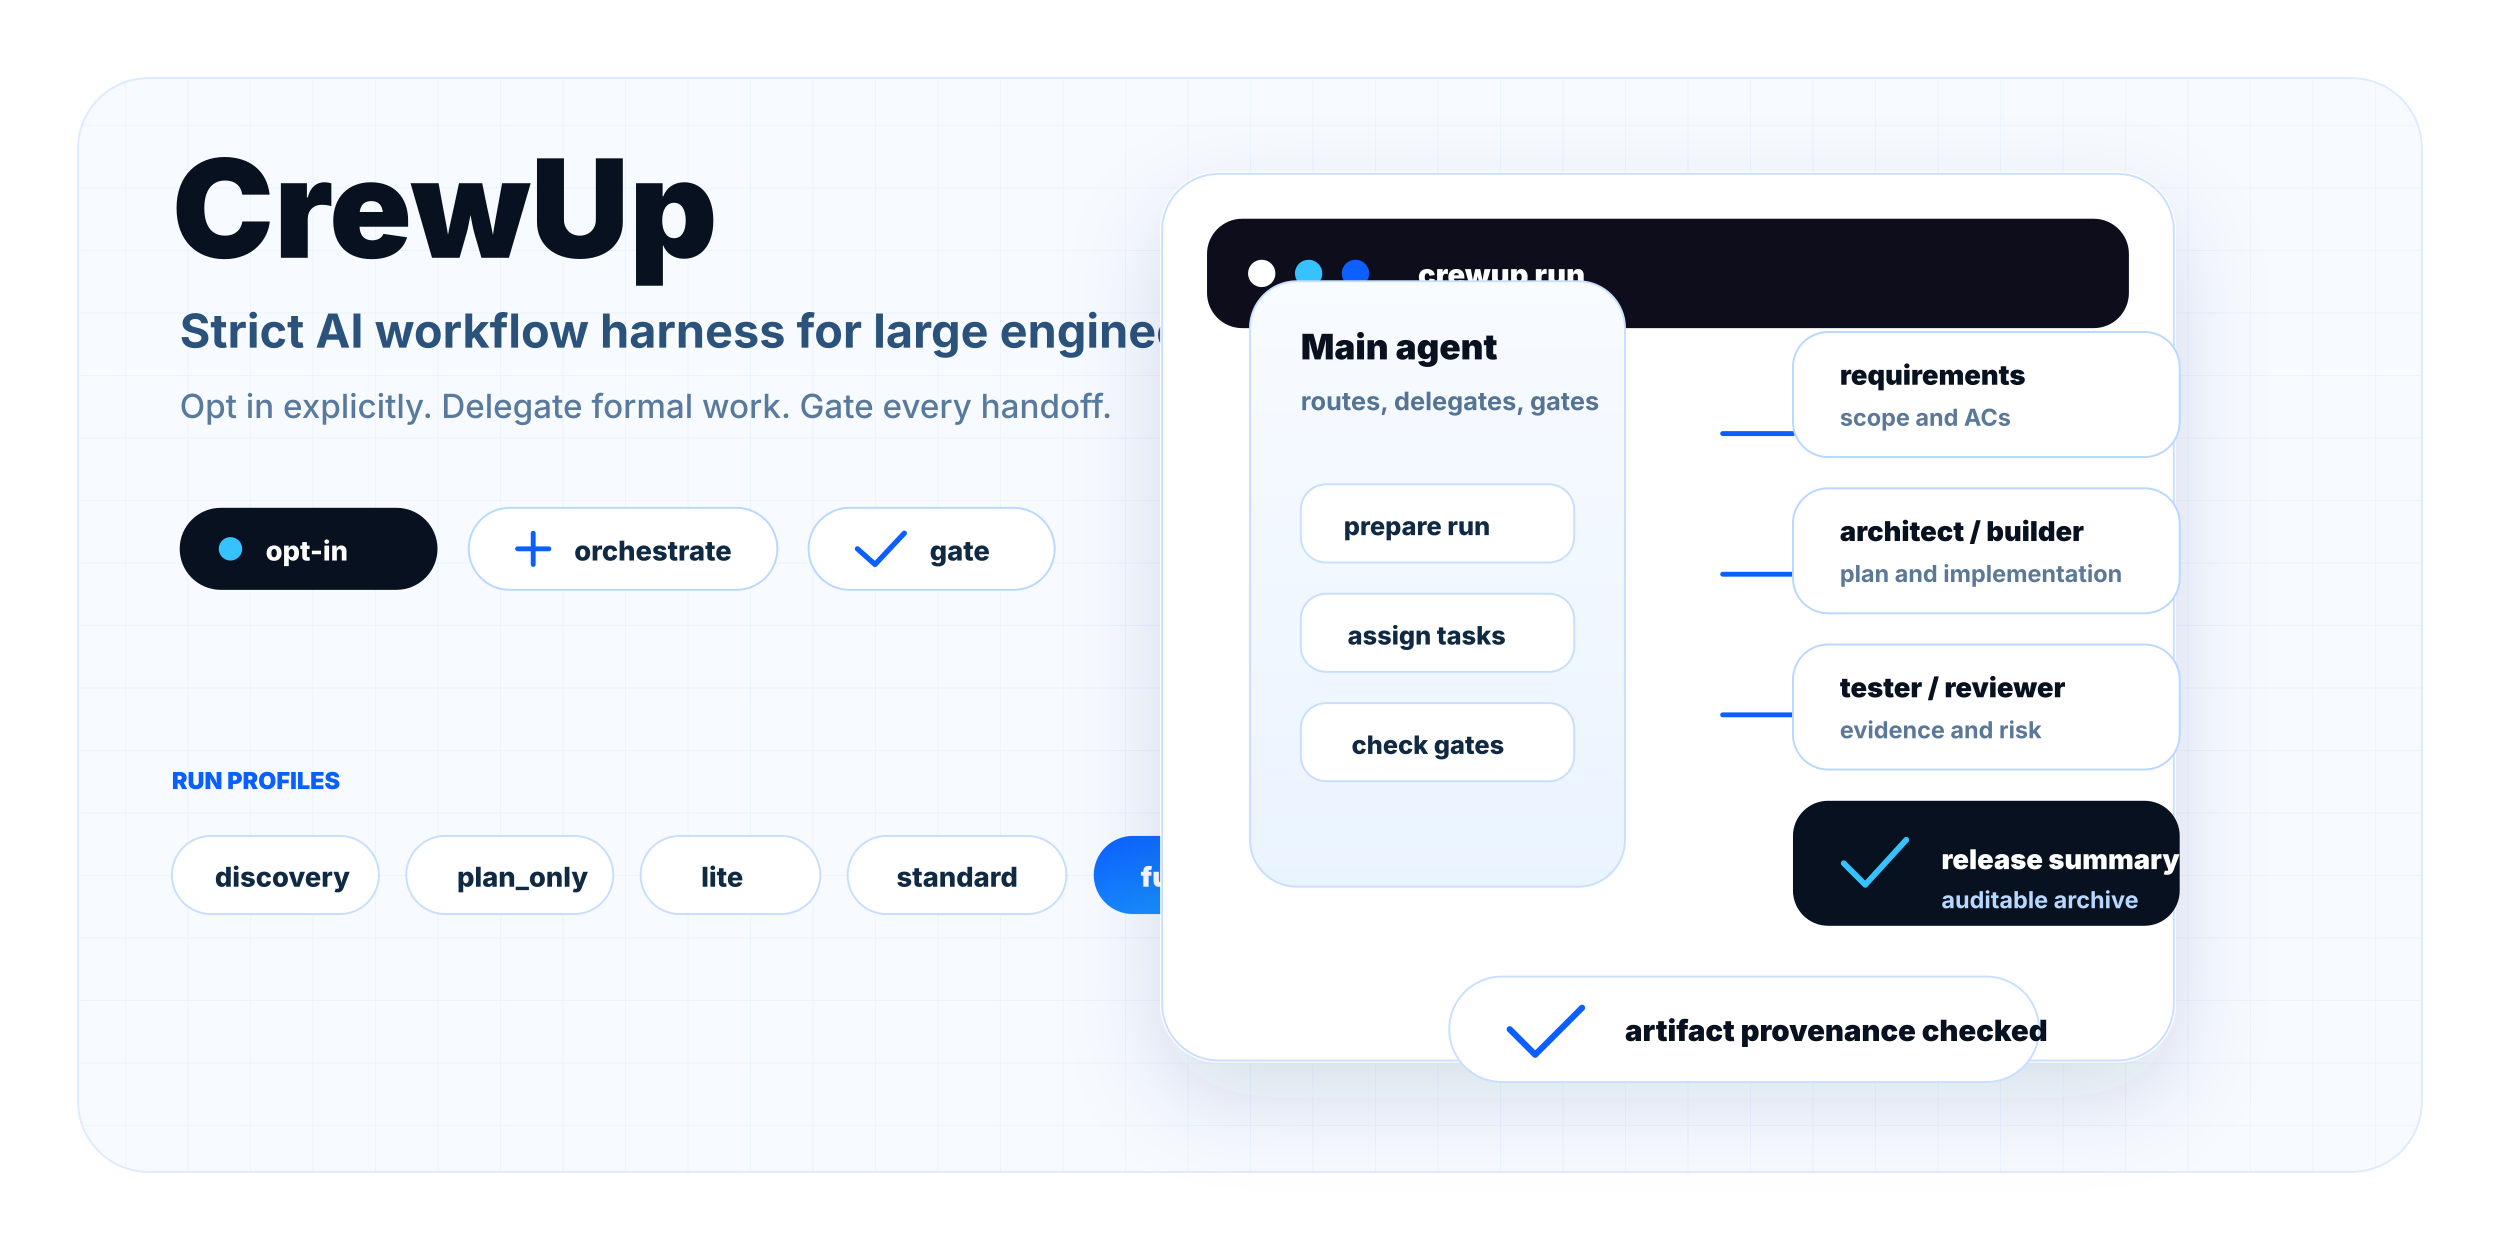
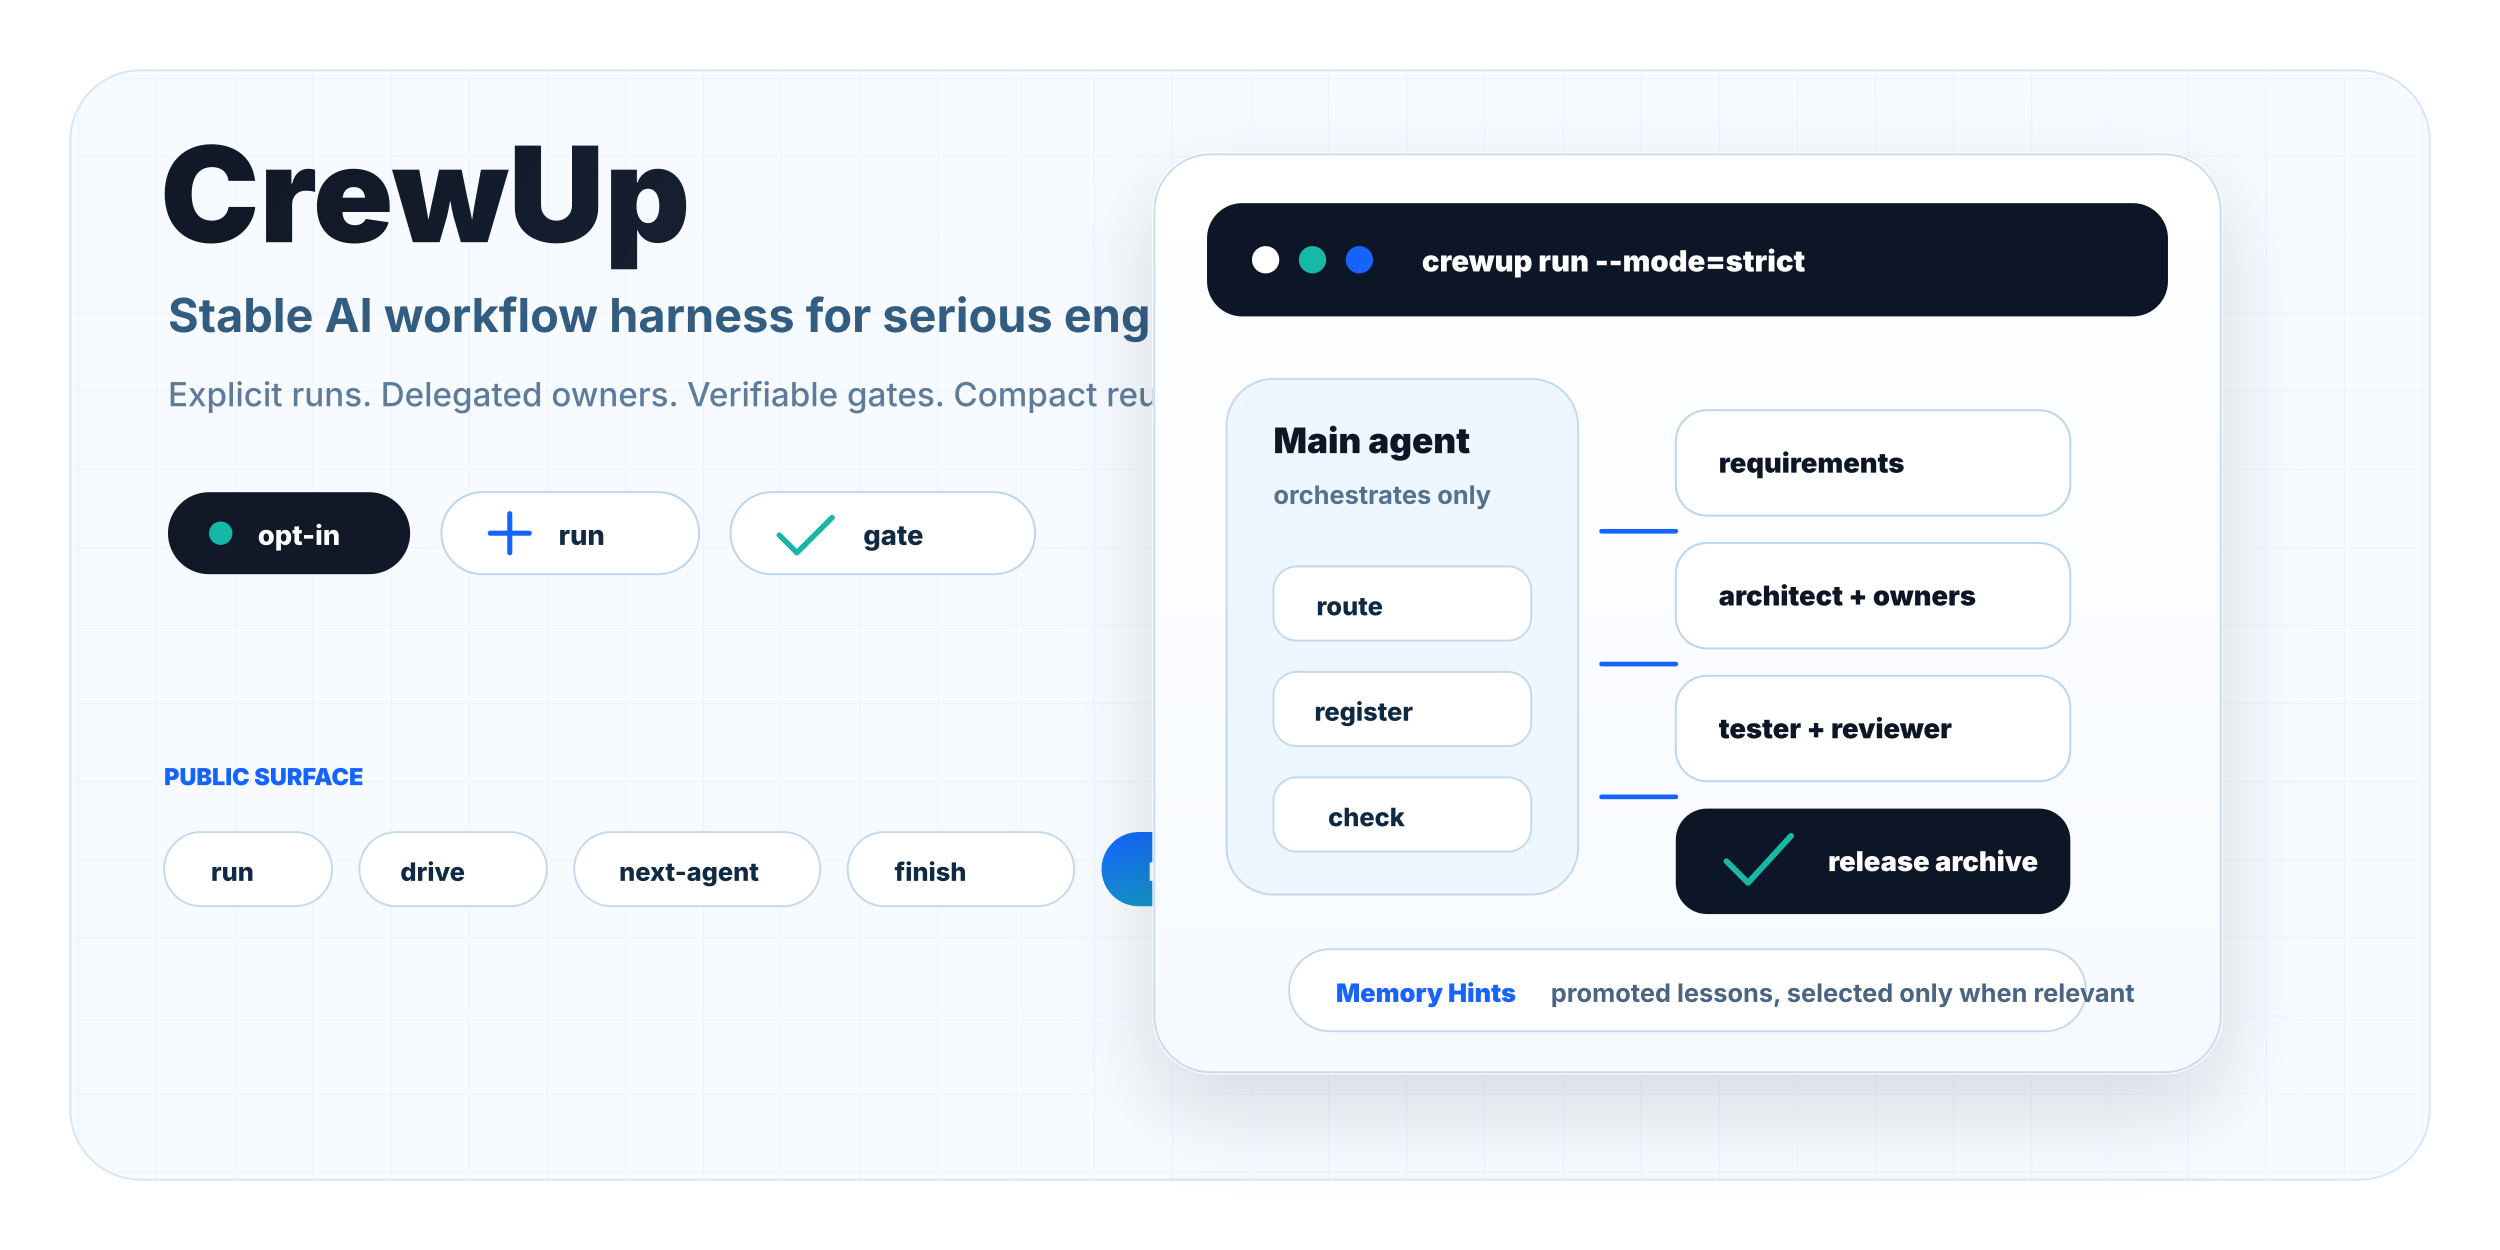
<svg xmlns="http://www.w3.org/2000/svg" width="1280" height="640" viewBox="0 0 1280 640" fill="none" role="img" aria-labelledby="title desc">
  <defs>
+     <linearGradient id="ink" x1="120" y1="82" x2="1110" y2="545" gradientUnits="userSpaceOnUse">
+       <stop stop-color="#111827" />
+       <stop offset="1" stop-color="#243B53" />
+     </linearGradient>
    <linearGradient id="blue" x1="0" y1="0" x2="1" y2="1">
-       <stop stop-color="#0B5FFF" />
-       <stop offset="1" stop-color="#1EA7FF" />
+       <stop stop-color="#1463FF" />
+       <stop offset="1" stop-color="#14B8A6" />
    </linearGradient>
-     <linearGradient id="softBlue" x1="0" y1="0" x2="0" y2="1">
-       <stop stop-color="#F8FBFF" />
-       <stop offset="1" stop-color="#EAF4FF" />
+     <linearGradient id="panel" x1="0" y1="0" x2="0" y2="1">
+       <stop stop-color="#FFFFFF" />
+       <stop offset="1" stop-color="#F6FAFF" />
    </linearGradient>
-     <filter id="panelShadow" x="-20%" y="-20%" width="140%" height="150%" color-interpolation-filters="sRGB">
-       <feDropShadow dx="0" dy="18" stdDeviation="24" flood-color="#0A2D68" flood-opacity="0.14" />
+     <filter id="shadow" x="-12%" y="-18%" width="124%" height="140%" color-interpolation-filters="sRGB">
+       <feDropShadow dx="0" dy="18" stdDeviation="22" flood-color="#0B1F3A" flood-opacity="0.13" />
    </filter>
-     <pattern id="grid" width="32" height="32" patternUnits="userSpaceOnUse">
-       <path d="M32 0H0V32" stroke="#D9E8FF" stroke-width="1" />
+     <pattern id="grid" width="40" height="40" patternUnits="userSpaceOnUse">
+       <path d="M40 0H0V40" stroke="#DDEAF7" stroke-width="1" />
    </pattern>
  </defs>
  <rect width="1280" height="640" fill="#FFFFFF" />
-   <rect x="40" y="40" width="1200" height="560" rx="36" fill="#F7FBFF" />
-   <rect x="40" y="40" width="1200" height="560" rx="36" fill="url(#grid)" opacity="0.42" />
-   <rect x="40" y="40" width="1200" height="560" rx="36" stroke="#DCEBFF" />
+   <rect x="36" y="36" width="1208" height="568" rx="36" fill="#F7FBFF" />
+   <rect x="36" y="36" width="1208" height="568" rx="36" fill="url(#grid)" opacity="0.42" />
+   <rect x="36" y="36" width="1208" height="568" rx="36" stroke="#D6E6F7" />
  <g font-family="Inter, Segoe UI, Arial, sans-serif">
-     <text x="88" y="132" fill="#07111F" font-size="70" font-weight="850">CrewUp</text>
-     <text x="92" y="178" fill="#2B527B" font-size="24" font-weight="650">Strict AI workflow harness for large engineering projects</text>
-     <text x="92" y="214" fill="#597A9D" font-size="17" font-weight="520">Opt in explicitly. Delegate formal work. Gate every handoff.</text>
-     <g transform="translate(92 260)">
-       <rect width="132" height="42" rx="21" fill="#07111F" />
-       <circle cx="26" cy="21" r="6" fill="#35C2FF" />
-       <text x="44" y="27" fill="#FFFFFF" font-size="14" font-weight="800">opt-in</text>
+     <text x="82" y="124" fill="url(#ink)" font-size="68" font-weight="850">CrewUp</text>
+     <text x="86" y="170" fill="#335C81" font-size="24" font-weight="650">Stable AI workflow harness for serious engineering work</text>
+     <text x="86" y="208" fill="#5E7C9A" font-size="17" font-weight="520">Explicit runs. Delegated owners. Verifiable gates. Compact reusable memory.</text>
+     <g transform="translate(86 252)">
+       <rect width="124" height="42" rx="21" fill="#111827" />
+       <circle cx="27" cy="21" r="6" fill="#14B8A6" />
+       <text x="46" y="27" fill="#FFFFFF" font-size="14" font-weight="800">opt-in</text>
    </g>
-     <g transform="translate(240 260)">
-       <rect width="158" height="42" rx="21" fill="#FFFFFF" stroke="#B9D8FF" />
-       <path d="M25 21H41M33 13V29" stroke="#0B5FFF" stroke-width="2.5" stroke-linecap="round" />
-       <text x="54" y="27" fill="#102A43" font-size="14" font-weight="800">orchestrate</text>
+     <g transform="translate(226 252)">
+       <rect width="132" height="42" rx="21" fill="#FFFFFF" stroke="#B9D5F2" />
+       <path d="M25 21H45M35 11V31" stroke="#1463FF" stroke-width="2.6" stroke-linecap="round" />
+       <text x="60" y="27" fill="#102A43" font-size="14" font-weight="800">run</text>
    </g>
-     <g transform="translate(414 260)">
-       <rect width="126" height="42" rx="21" fill="#FFFFFF" stroke="#B9D8FF" />
-       <path d="M25 21L34 29L49 13" stroke="#0B5FFF" stroke-width="2.7" stroke-linecap="round" stroke-linejoin="round" />
-       <text x="62" y="27" fill="#102A43" font-size="14" font-weight="800">gate</text>
+     <g transform="translate(374 252)">
+       <rect width="156" height="42" rx="21" fill="#FFFFFF" stroke="#B9D5F2" />
+       <path d="M25 22L34 31L52 13" stroke="#14B8A6" stroke-width="2.8" stroke-linecap="round" stroke-linejoin="round" />
+       <text x="68" y="27" fill="#102A43" font-size="14" font-weight="800">gate</text>
    </g>
  </g>
-   <g transform="translate(88 404)" font-family="Inter, Segoe UI, Arial, sans-serif">
-     <text x="0" y="0" fill="#0B5FFF" font-size="12" font-weight="850">RUN PROFILES</text>
-     <rect x="0" y="24" width="106" height="40" rx="20" fill="#FFFFFF" stroke="#C7DEFF" />
-     <text x="22" y="50" fill="#102A43" font-size="14" font-weight="800">discovery</text>
-     <rect x="120" y="24" width="106" height="40" rx="20" fill="#FFFFFF" stroke="#C7DEFF" />
-     <text x="146" y="50" fill="#102A43" font-size="14" font-weight="800">plan_only</text>
-     <rect x="240" y="24" width="92" height="40" rx="20" fill="#FFFFFF" stroke="#C7DEFF" />
-     <text x="271" y="50" fill="#102A43" font-size="14" font-weight="800">lite</text>
-     <rect x="346" y="24" width="112" height="40" rx="20" fill="#FFFFFF" stroke="#C7DEFF" />
-     <text x="371" y="50" fill="#102A43" font-size="14" font-weight="800">standard</text>
-     <rect x="472" y="24" width="78" height="40" rx="20" fill="url(#blue)" />
-     <text x="496" y="50" fill="#FFFFFF" font-size="14" font-weight="850">full</text>
+   <g transform="translate(84 402)" font-family="Inter, Segoe UI, Arial, sans-serif">
+     <text x="0" y="0" fill="#1463FF" font-size="12" font-weight="850">PUBLIC SURFACE</text>
+     <rect x="0" y="24" width="86" height="38" rx="19" fill="#FFFFFF" stroke="#C4D9EF" />
+     <text x="24" y="49" fill="#102A43" font-size="13" font-weight="800">run</text>
+     <rect x="100" y="24" width="96" height="38" rx="19" fill="#FFFFFF" stroke="#C4D9EF" />
+     <text x="121" y="49" fill="#102A43" font-size="13" font-weight="800">drive</text>
+     <rect x="210" y="24" width="126" height="38" rx="19" fill="#FFFFFF" stroke="#C4D9EF" />
+     <text x="233" y="49" fill="#102A43" font-size="13" font-weight="800">next-agent</text>
+     <rect x="350" y="24" width="116" height="38" rx="19" fill="#FFFFFF" stroke="#C4D9EF" />
+     <text x="374" y="49" fill="#102A43" font-size="13" font-weight="800">finish</text>
+     <rect x="480" y="24" width="112" height="38" rx="19" fill="url(#blue)" />
+     <text x="504" y="49" fill="#FFFFFF" font-size="13" font-weight="850">learn</text>
  </g>
-   <g transform="translate(594 88)" filter="url(#panelShadow)">
-     <rect width="520" height="456" rx="30" fill="#FFFFFF" />
-     <rect x="1" y="1" width="518" height="454" rx="29" stroke="#C9DFFF" />
-     <rect x="24" y="24" width="472" height="56" rx="18" fill="#07111F" />
-     <circle cx="52" cy="52" r="7" fill="#FFFFFF" />
-     <circle cx="76" cy="52" r="7" fill="#35C2FF" />
-     <circle cx="100" cy="52" r="7" fill="#0B5FFF" />
-     <text x="132" y="58" fill="#FFFFFF" font-family="Inter, Segoe UI, Arial, sans-serif" font-size="15" font-weight="850">crewup run</text>
-   </g>
-   <g transform="translate(640 144)" font-family="Inter, Segoe UI, Arial, sans-serif">
-     <rect x="0" y="0" width="192" height="310" rx="24" fill="url(#softBlue)" stroke="#C9DFFF" />
-     <text x="26" y="40" fill="#07111F" font-size="18" font-weight="850">Main agent</text>
-     <text x="26" y="66" fill="#557393" font-size="13" font-weight="650">routes, delegates, gates</text>
-     <rect x="26" y="104" width="140" height="40" rx="13" fill="#FFFFFF" stroke="#C7DEFF" />
-     <text x="48" y="130" fill="#102A43" font-size="13" font-weight="800">prepare run</text>
-     <rect x="26" y="160" width="140" height="40" rx="13" fill="#FFFFFF" stroke="#C7DEFF" />
-     <text x="50" y="186" fill="#102A43" font-size="13" font-weight="800">assign tasks</text>
-     <rect x="26" y="216" width="140" height="40" rx="13" fill="#FFFFFF" stroke="#C7DEFF" />
-     <text x="52" y="242" fill="#102A43" font-size="13" font-weight="800">check gates</text>
-   </g>
-   <g transform="translate(882 142)" font-family="Inter, Segoe UI, Arial, sans-serif">
-     <path d="M0 80H36M0 152H36M0 224H36" stroke="#0B5FFF" stroke-width="2.5" stroke-linecap="round" />
-     <rect x="36" y="28" width="198" height="64" rx="18" fill="#FFFFFF" stroke="#B9D8FF" />
-     <text x="60" y="55" fill="#07111F" font-size="14" font-weight="850">requirements</text>
-     <text x="60" y="76" fill="#5B7898" font-size="12" font-weight="650">scope and ACs</text>
-     <rect x="36" y="108" width="198" height="64" rx="18" fill="#FFFFFF" stroke="#B9D8FF" />
-     <text x="60" y="135" fill="#07111F" font-size="14" font-weight="850">architect / builder</text>
-     <text x="60" y="156" fill="#5B7898" font-size="12" font-weight="650">plan and implementation</text>
-     <rect x="36" y="188" width="198" height="64" rx="18" fill="#FFFFFF" stroke="#B9D8FF" />
-     <text x="60" y="215" fill="#07111F" font-size="14" font-weight="850">tester / reviewer</text>
-     <text x="60" y="236" fill="#5B7898" font-size="12" font-weight="650">evidence and risk</text>
-     <rect x="36" y="268" width="198" height="64" rx="18" fill="#07111F" />
-     <path d="M62 300L73 311L94 288" stroke="#35C2FF" stroke-width="3" stroke-linecap="round" stroke-linejoin="round" />
-     <text x="112" y="303" fill="#FFFFFF" font-size="14" font-weight="850">release summary</text>
-     <text x="112" y="323" fill="#B8D7FF" font-size="12" font-weight="650">auditable archive</text>
-   </g>
-   <g transform="translate(742 500)" font-family="Inter, Segoe UI, Arial, sans-serif">
-     <rect width="302" height="54" rx="27" fill="#FFFFFF" stroke="#C9DFFF" />
-     <path d="M31 27L44 40L68 16" stroke="#0B5FFF" stroke-width="3.2" stroke-linecap="round" stroke-linejoin="round" />
-     <text x="90" y="33" fill="#07111F" font-size="15" font-weight="850">artifact provenance checked</text>
+   <g transform="translate(590 78)" filter="url(#shadow)" font-family="Inter, Segoe UI, Arial, sans-serif">
+     <rect width="548" height="472" rx="30" fill="url(#panel)" />
+     <rect x="1" y="1" width="546" height="470" rx="29" stroke="#C9DCEF" />
+     <rect x="28" y="26" width="492" height="58" rx="18" fill="#111827" />
+     <circle cx="58" cy="55" r="7" fill="#FFFFFF" />
+     <circle cx="82" cy="55" r="7" fill="#14B8A6" />
+     <circle cx="106" cy="55" r="7" fill="#1463FF" />
+     <text x="138" y="61" fill="#FFFFFF" font-size="15" font-weight="850">crewup run --mode=strict</text>
+     <g transform="translate(38 116)">
+       <rect width="180" height="264" rx="24" fill="#EEF6FF" stroke="#C4D9EF" />
+       <text x="24" y="38" fill="#111827" font-size="18" font-weight="850">Main agent</text>
+       <text x="24" y="64" fill="#55718D" font-size="13" font-weight="650">orchestrates only</text>
+       <rect x="24" y="96" width="132" height="38" rx="12" fill="#FFFFFF" stroke="#C4D9EF" />
+       <text x="46" y="121" fill="#102A43" font-size="13" font-weight="800">route</text>
+       <rect x="24" y="150" width="132" height="38" rx="12" fill="#FFFFFF" stroke="#C4D9EF" />
+       <text x="45" y="175" fill="#102A43" font-size="13" font-weight="800">register</text>
+       <rect x="24" y="204" width="132" height="38" rx="12" fill="#FFFFFF" stroke="#C4D9EF" />
+       <text x="52" y="229" fill="#102A43" font-size="13" font-weight="800">check</text>
+     </g>
+     <g transform="translate(260 112)">
+       <path d="M-30 82H8M-30 150H8M-30 218H8" stroke="#1463FF" stroke-width="2.4" stroke-linecap="round" />
+       <rect x="8" y="20" width="202" height="54" rx="16" fill="#FFFFFF" stroke="#B9D5F2" />
+       <text x="30" y="52" fill="#111827" font-size="14" font-weight="850">requirements</text>
+       <rect x="8" y="88" width="202" height="54" rx="16" fill="#FFFFFF" stroke="#B9D5F2" />
+       <text x="30" y="120" fill="#111827" font-size="14" font-weight="850">architect + owners</text>
+       <rect x="8" y="156" width="202" height="54" rx="16" fill="#FFFFFF" stroke="#B9D5F2" />
+       <text x="30" y="188" fill="#111827" font-size="14" font-weight="850">tester + reviewer</text>
+       <rect x="8" y="224" width="202" height="54" rx="16" fill="#111827" />
+       <path d="M34 251L45 262L67 238" stroke="#14B8A6" stroke-width="3" stroke-linecap="round" stroke-linejoin="round" />
+       <text x="86" y="256" fill="#FFFFFF" font-size="14" font-weight="850">release archive</text>
+     </g>
+     <g transform="translate(70 408)">
+       <rect width="408" height="42" rx="21" fill="#FFFFFF" stroke="#C4D9EF" />
+       <text x="24" y="27" fill="#1463FF" font-size="13" font-weight="850">Memory Hints</text>
+       <text x="134" y="27" fill="#486581" font-size="13" font-weight="700">promoted lessons, selected only when relevant</text>
+     </g>
  </g>
</svg>
